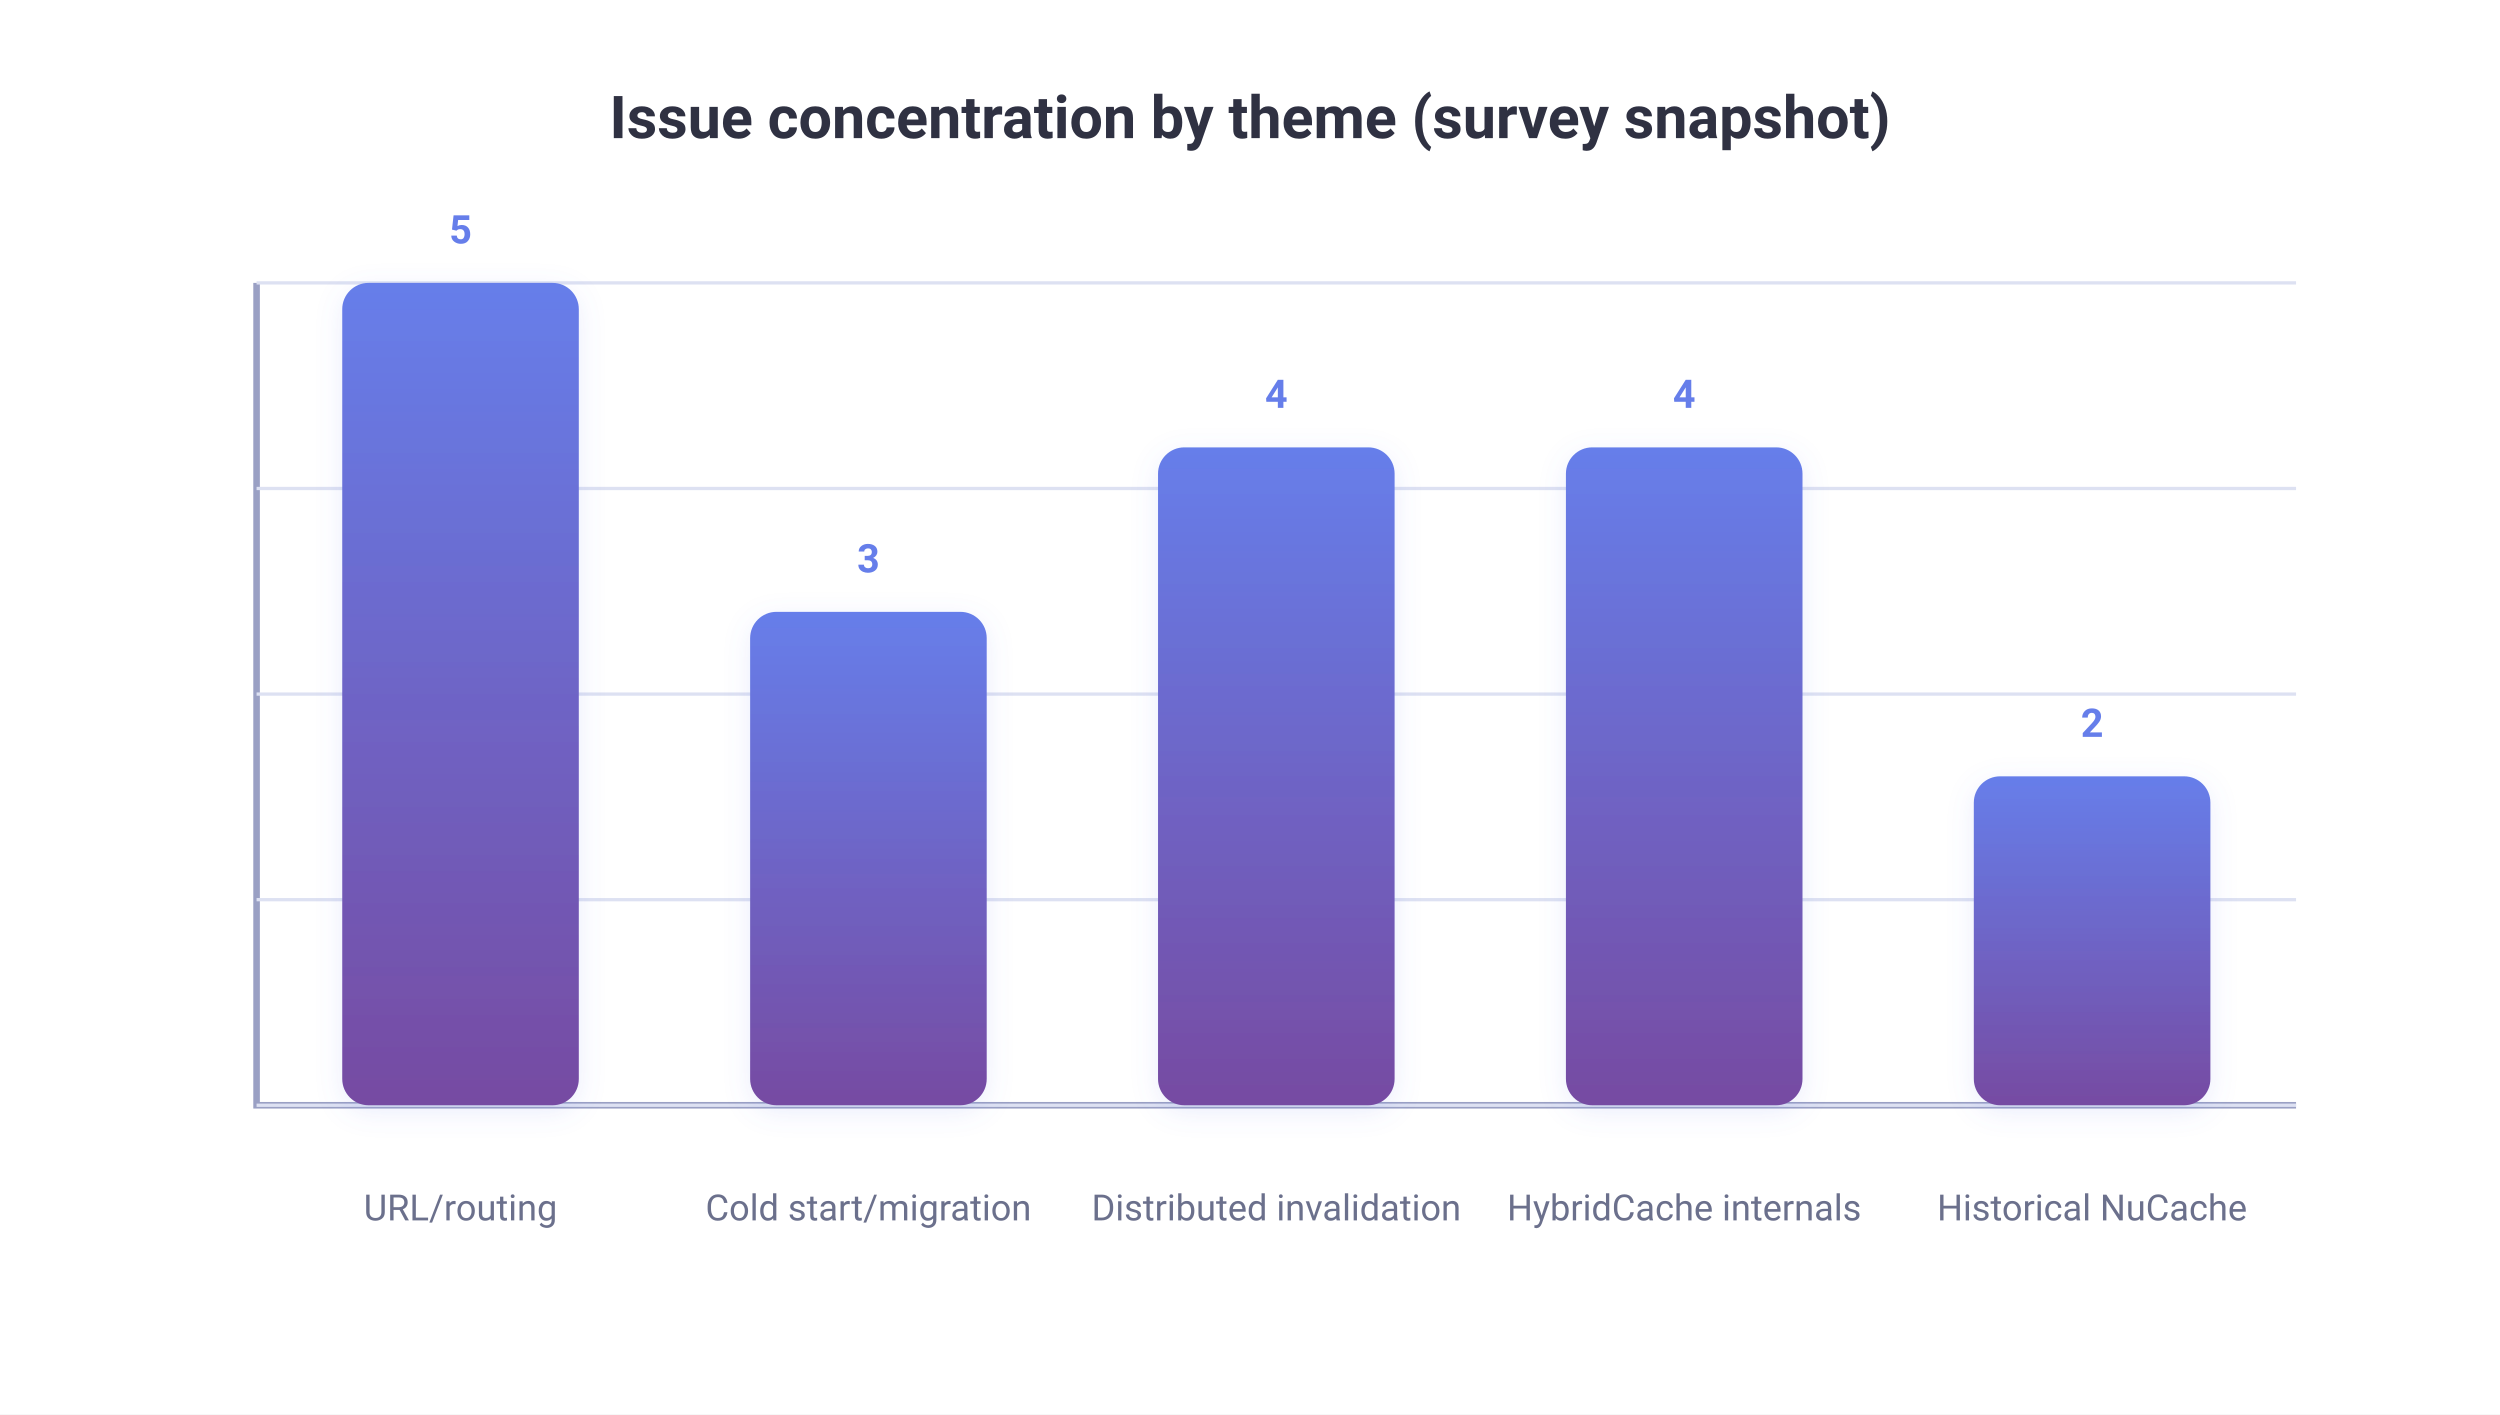
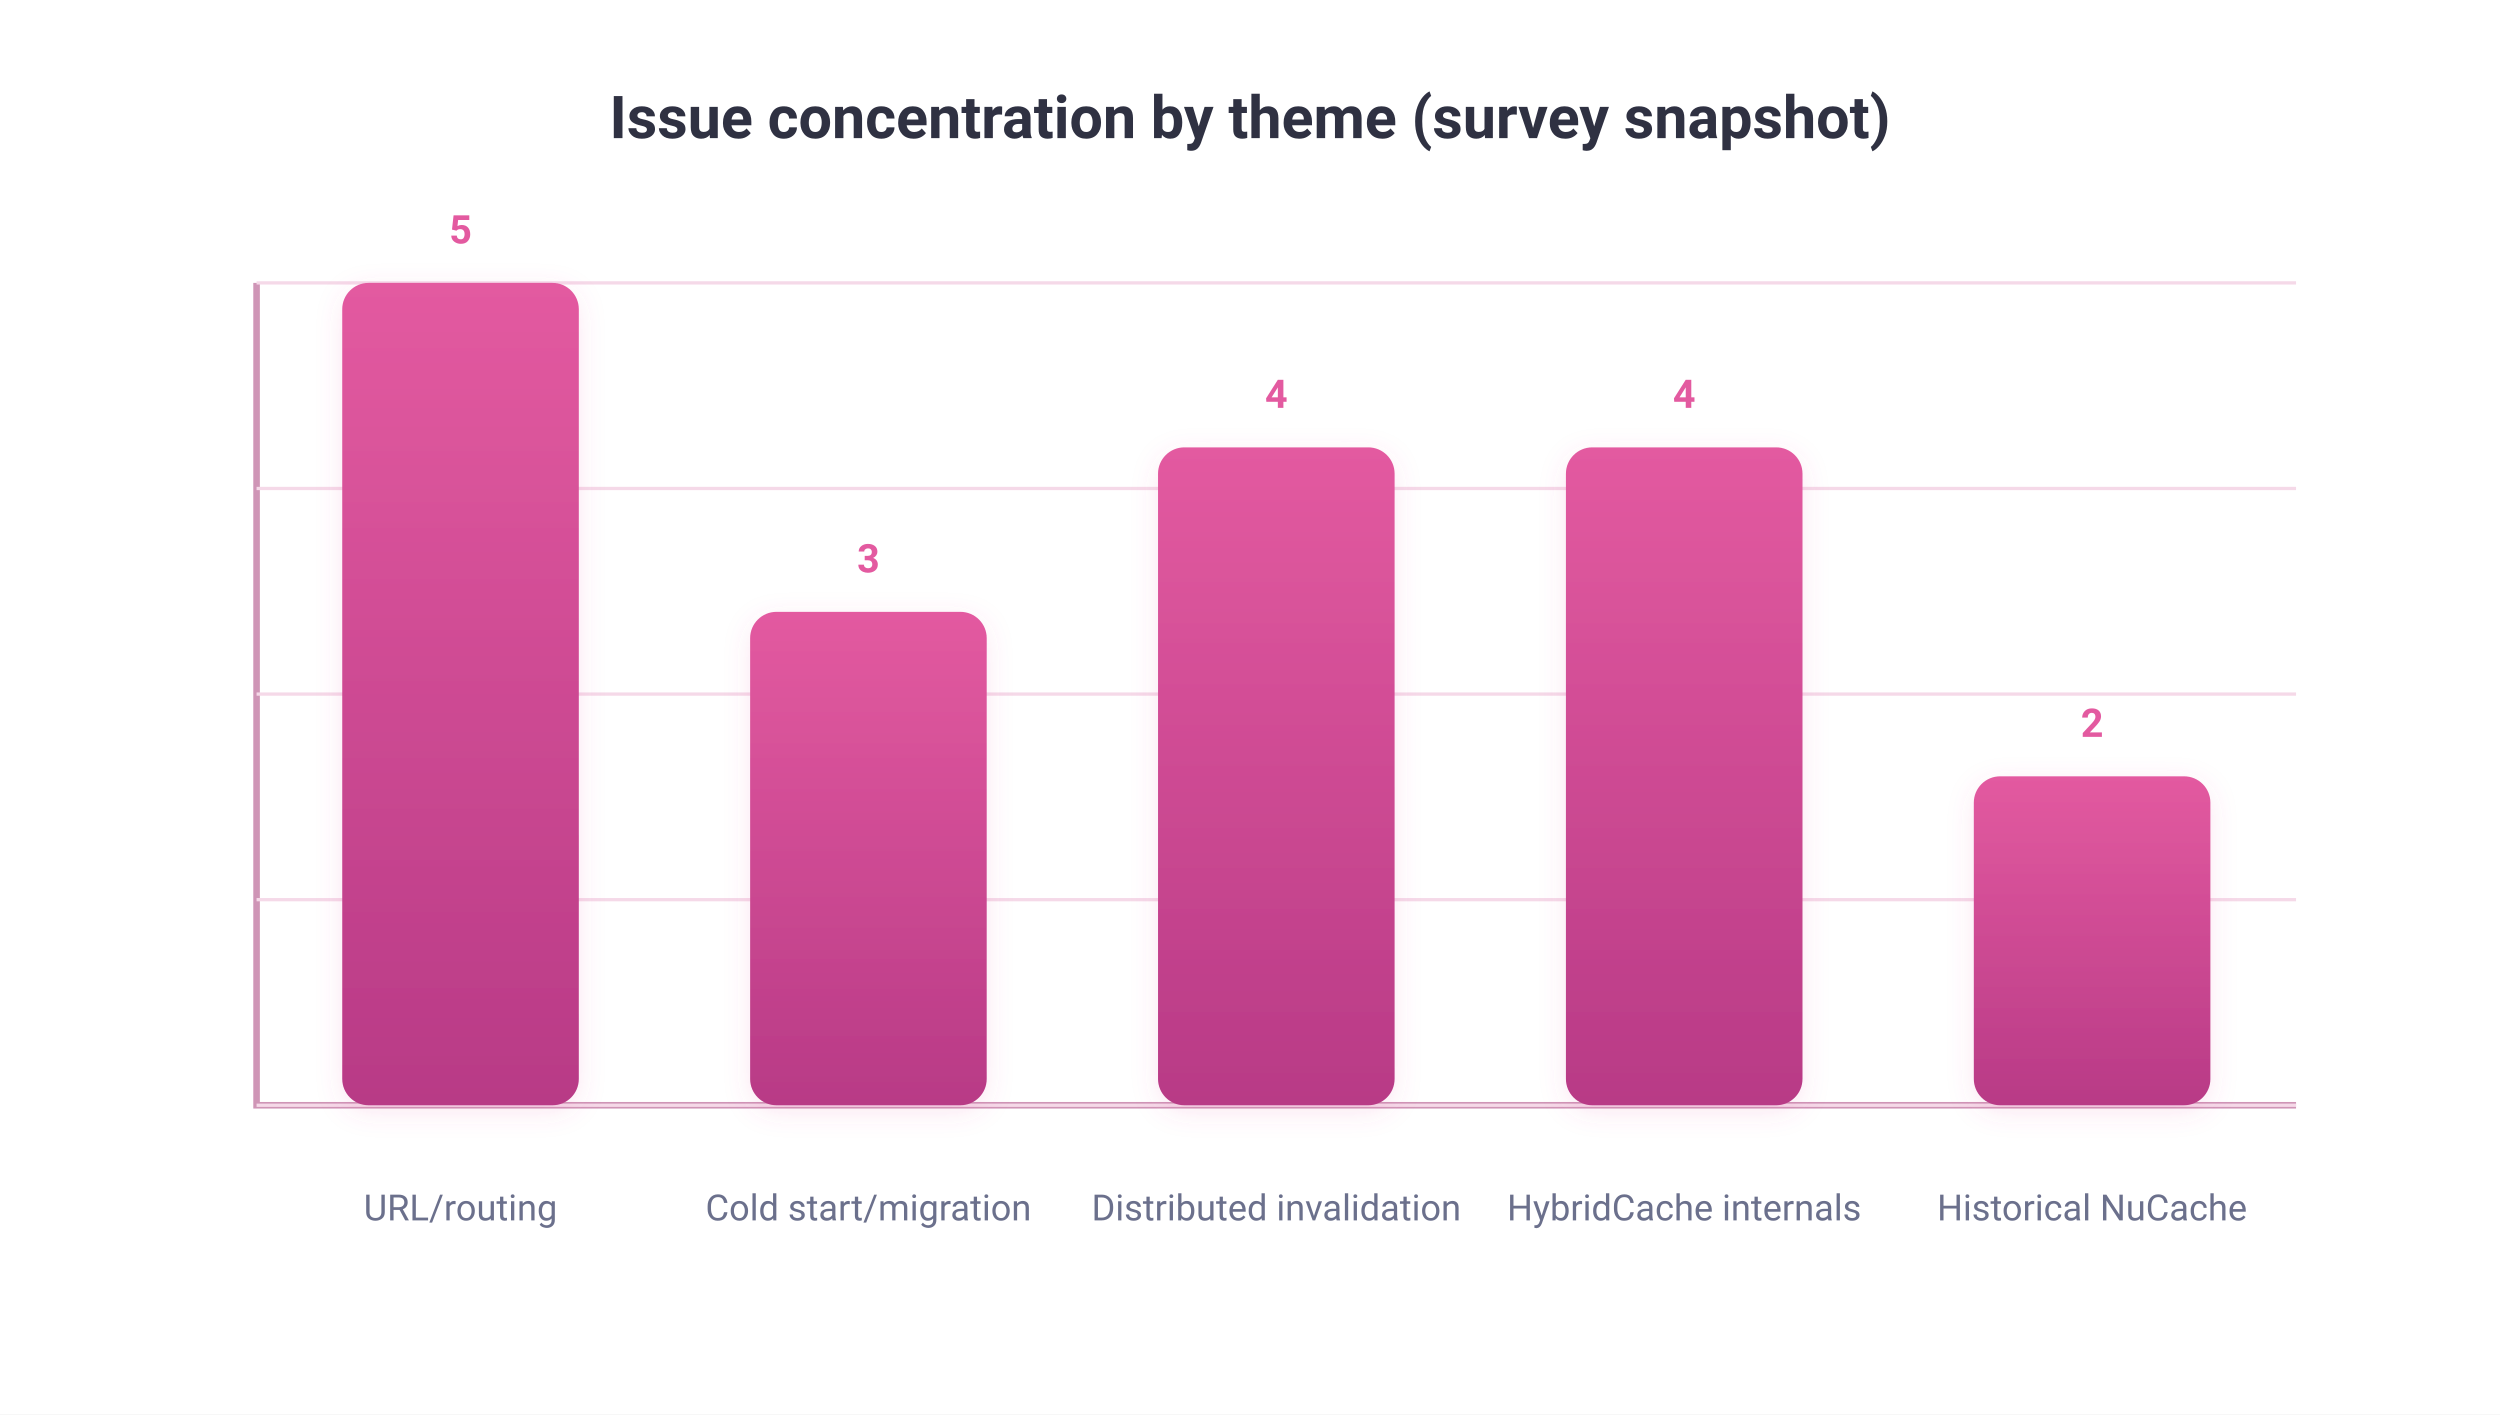
<svg xmlns="http://www.w3.org/2000/svg" viewBox="0 0 760 430" font-family="-apple-system, BlinkMacSystemFont, 'Segoe UI', Roboto, sans-serif">
  <defs>
    <linearGradient id="lineGrad" x1="0" y1="0" x2="0" y2="1">
-       <stop offset="0%" stop-color="#667eea" />
-       <stop offset="100%" stop-color="#764ba2" />
+       <stop offset="0%" stop-color="#e35aa0" />
+       <stop offset="100%" stop-color="#b83a86" />
    </linearGradient>
    <filter id="soft" x="-20%" y="-20%" width="140%" height="140%">
-       <feDropShadow dx="0" dy="2" stdDeviation="4" flood-color="#667eea" flood-opacity="0.14" />
+       <feDropShadow dx="0" dy="2" stdDeviation="4" flood-color="#e35aa0" flood-opacity="0.14" />
    </filter>
    <marker id="arrow" viewBox="0 0 10 10" refX="8" refY="5" markerWidth="7" markerHeight="7" orient="auto-start-reverse">
-       <path d="M0,0 L10,5 L0,10 z" fill="#9aa0c4" />
+       <path d="M0,0 L10,5 L0,10 z" fill="#cf95b6" />
    </marker>
  </defs>
  <rect width="760" height="430" fill="white" />
  <text x="380" y="42" text-anchor="middle" font-size="18" font-weight="700" fill="#2f3142">Issue concentration by theme (survey snapshot)</text>
-   <path d="M78,86 V336 H698" stroke="#9aa0c4" stroke-width="2" fill="none" />
-   <path d="M78,336 H698" stroke="#dde1f2" stroke-width="1" />
-   <path d="M78,273.5 H698" stroke="#dde1f2" stroke-width="1" />
-   <path d="M78,211 H698" stroke="#dde1f2" stroke-width="1" />
-   <path d="M78,148.5 H698" stroke="#dde1f2" stroke-width="1" />
-   <path d="M78,86 H698" stroke="#dde1f2" stroke-width="1" />
+   <path d="M78,86 V336 H698" stroke="#cf95b6" stroke-width="2" fill="none" />
+   <path d="M78,336 H698" stroke="#f5d9e8" stroke-width="1" />
+   <path d="M78,273.5 H698" stroke="#f5d9e8" stroke-width="1" />
+   <path d="M78,211 H698" stroke="#f5d9e8" stroke-width="1" />
+   <path d="M78,148.5 H698" stroke="#f5d9e8" stroke-width="1" />
+   <path d="M78,86 H698" stroke="#f5d9e8" stroke-width="1" />
  <rect x="104.04" y="86" width="71.92" height="250" rx="8" fill="url(#lineGrad)" filter="url(#soft)" />
-   <text x="140" y="74" text-anchor="middle" font-size="12" font-weight="700" fill="#667eea">5</text>
+   <text x="140" y="74" text-anchor="middle" font-size="12" font-weight="700" fill="#e35aa0">5</text>
  <text x="140" y="371" text-anchor="middle" font-size="11" font-weight="400" fill="#6b708c">URL/routing</text>
  <rect x="228.04" y="186" width="71.92" height="150" rx="8" fill="url(#lineGrad)" filter="url(#soft)" />
-   <text x="264" y="174" text-anchor="middle" font-size="12" font-weight="700" fill="#667eea">3</text>
+   <text x="264" y="174" text-anchor="middle" font-size="12" font-weight="700" fill="#e35aa0">3</text>
  <text x="264" y="371" text-anchor="middle" font-size="11" font-weight="400" fill="#6b708c">Cold start/migration</text>
  <rect x="352.04" y="136" width="71.92" height="200" rx="8" fill="url(#lineGrad)" filter="url(#soft)" />
-   <text x="388" y="124" text-anchor="middle" font-size="12" font-weight="700" fill="#667eea">4</text>
+   <text x="388" y="124" text-anchor="middle" font-size="12" font-weight="700" fill="#e35aa0">4</text>
  <text x="388" y="371" text-anchor="middle" font-size="11" font-weight="400" fill="#6b708c">Distributed invalidation</text>
  <rect x="476.04" y="136" width="71.92" height="200" rx="8" fill="url(#lineGrad)" filter="url(#soft)" />
-   <text x="512" y="124" text-anchor="middle" font-size="12" font-weight="700" fill="#667eea">4</text>
+   <text x="512" y="124" text-anchor="middle" font-size="12" font-weight="700" fill="#e35aa0">4</text>
  <text x="512" y="371" text-anchor="middle" font-size="11" font-weight="400" fill="#6b708c">HybridCache internals</text>
  <rect x="600.04" y="236" width="71.92" height="100" rx="8" fill="url(#lineGrad)" filter="url(#soft)" />
-   <text x="636" y="224" text-anchor="middle" font-size="12" font-weight="700" fill="#667eea">2</text>
+   <text x="636" y="224" text-anchor="middle" font-size="12" font-weight="700" fill="#e35aa0">2</text>
  <text x="636" y="371" text-anchor="middle" font-size="11" font-weight="400" fill="#6b708c">Historical NuCache</text>
</svg>
